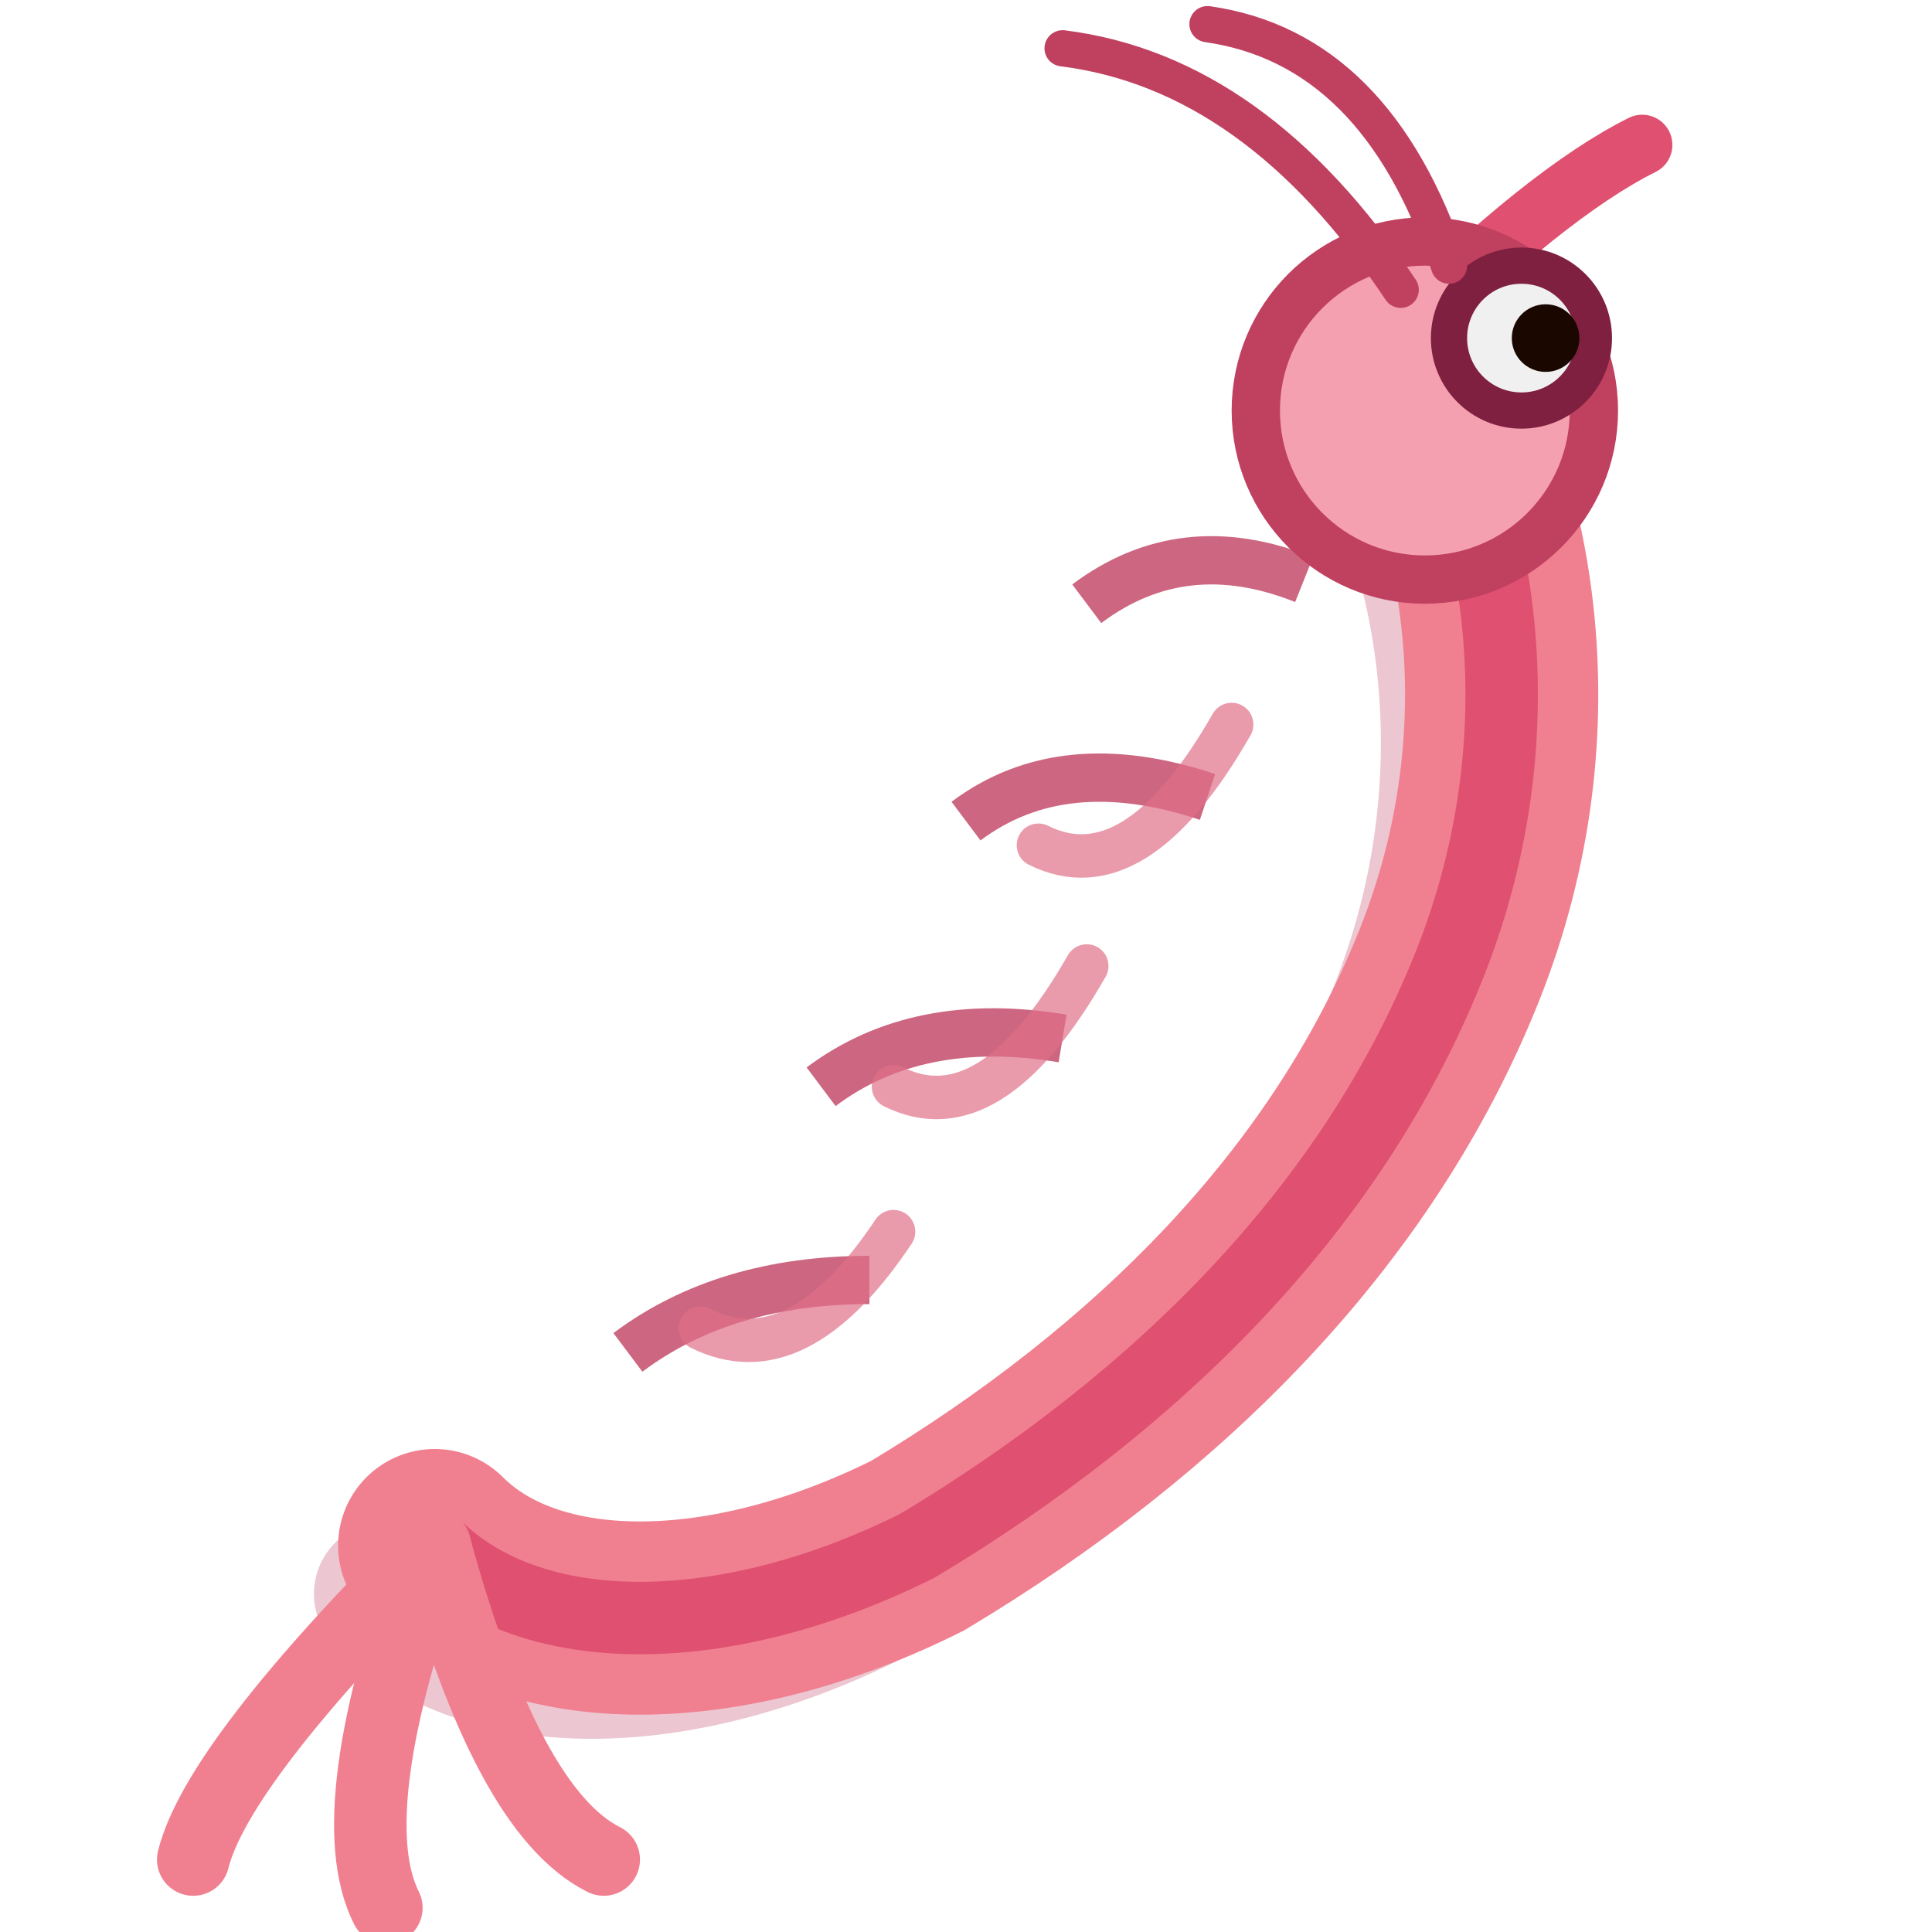
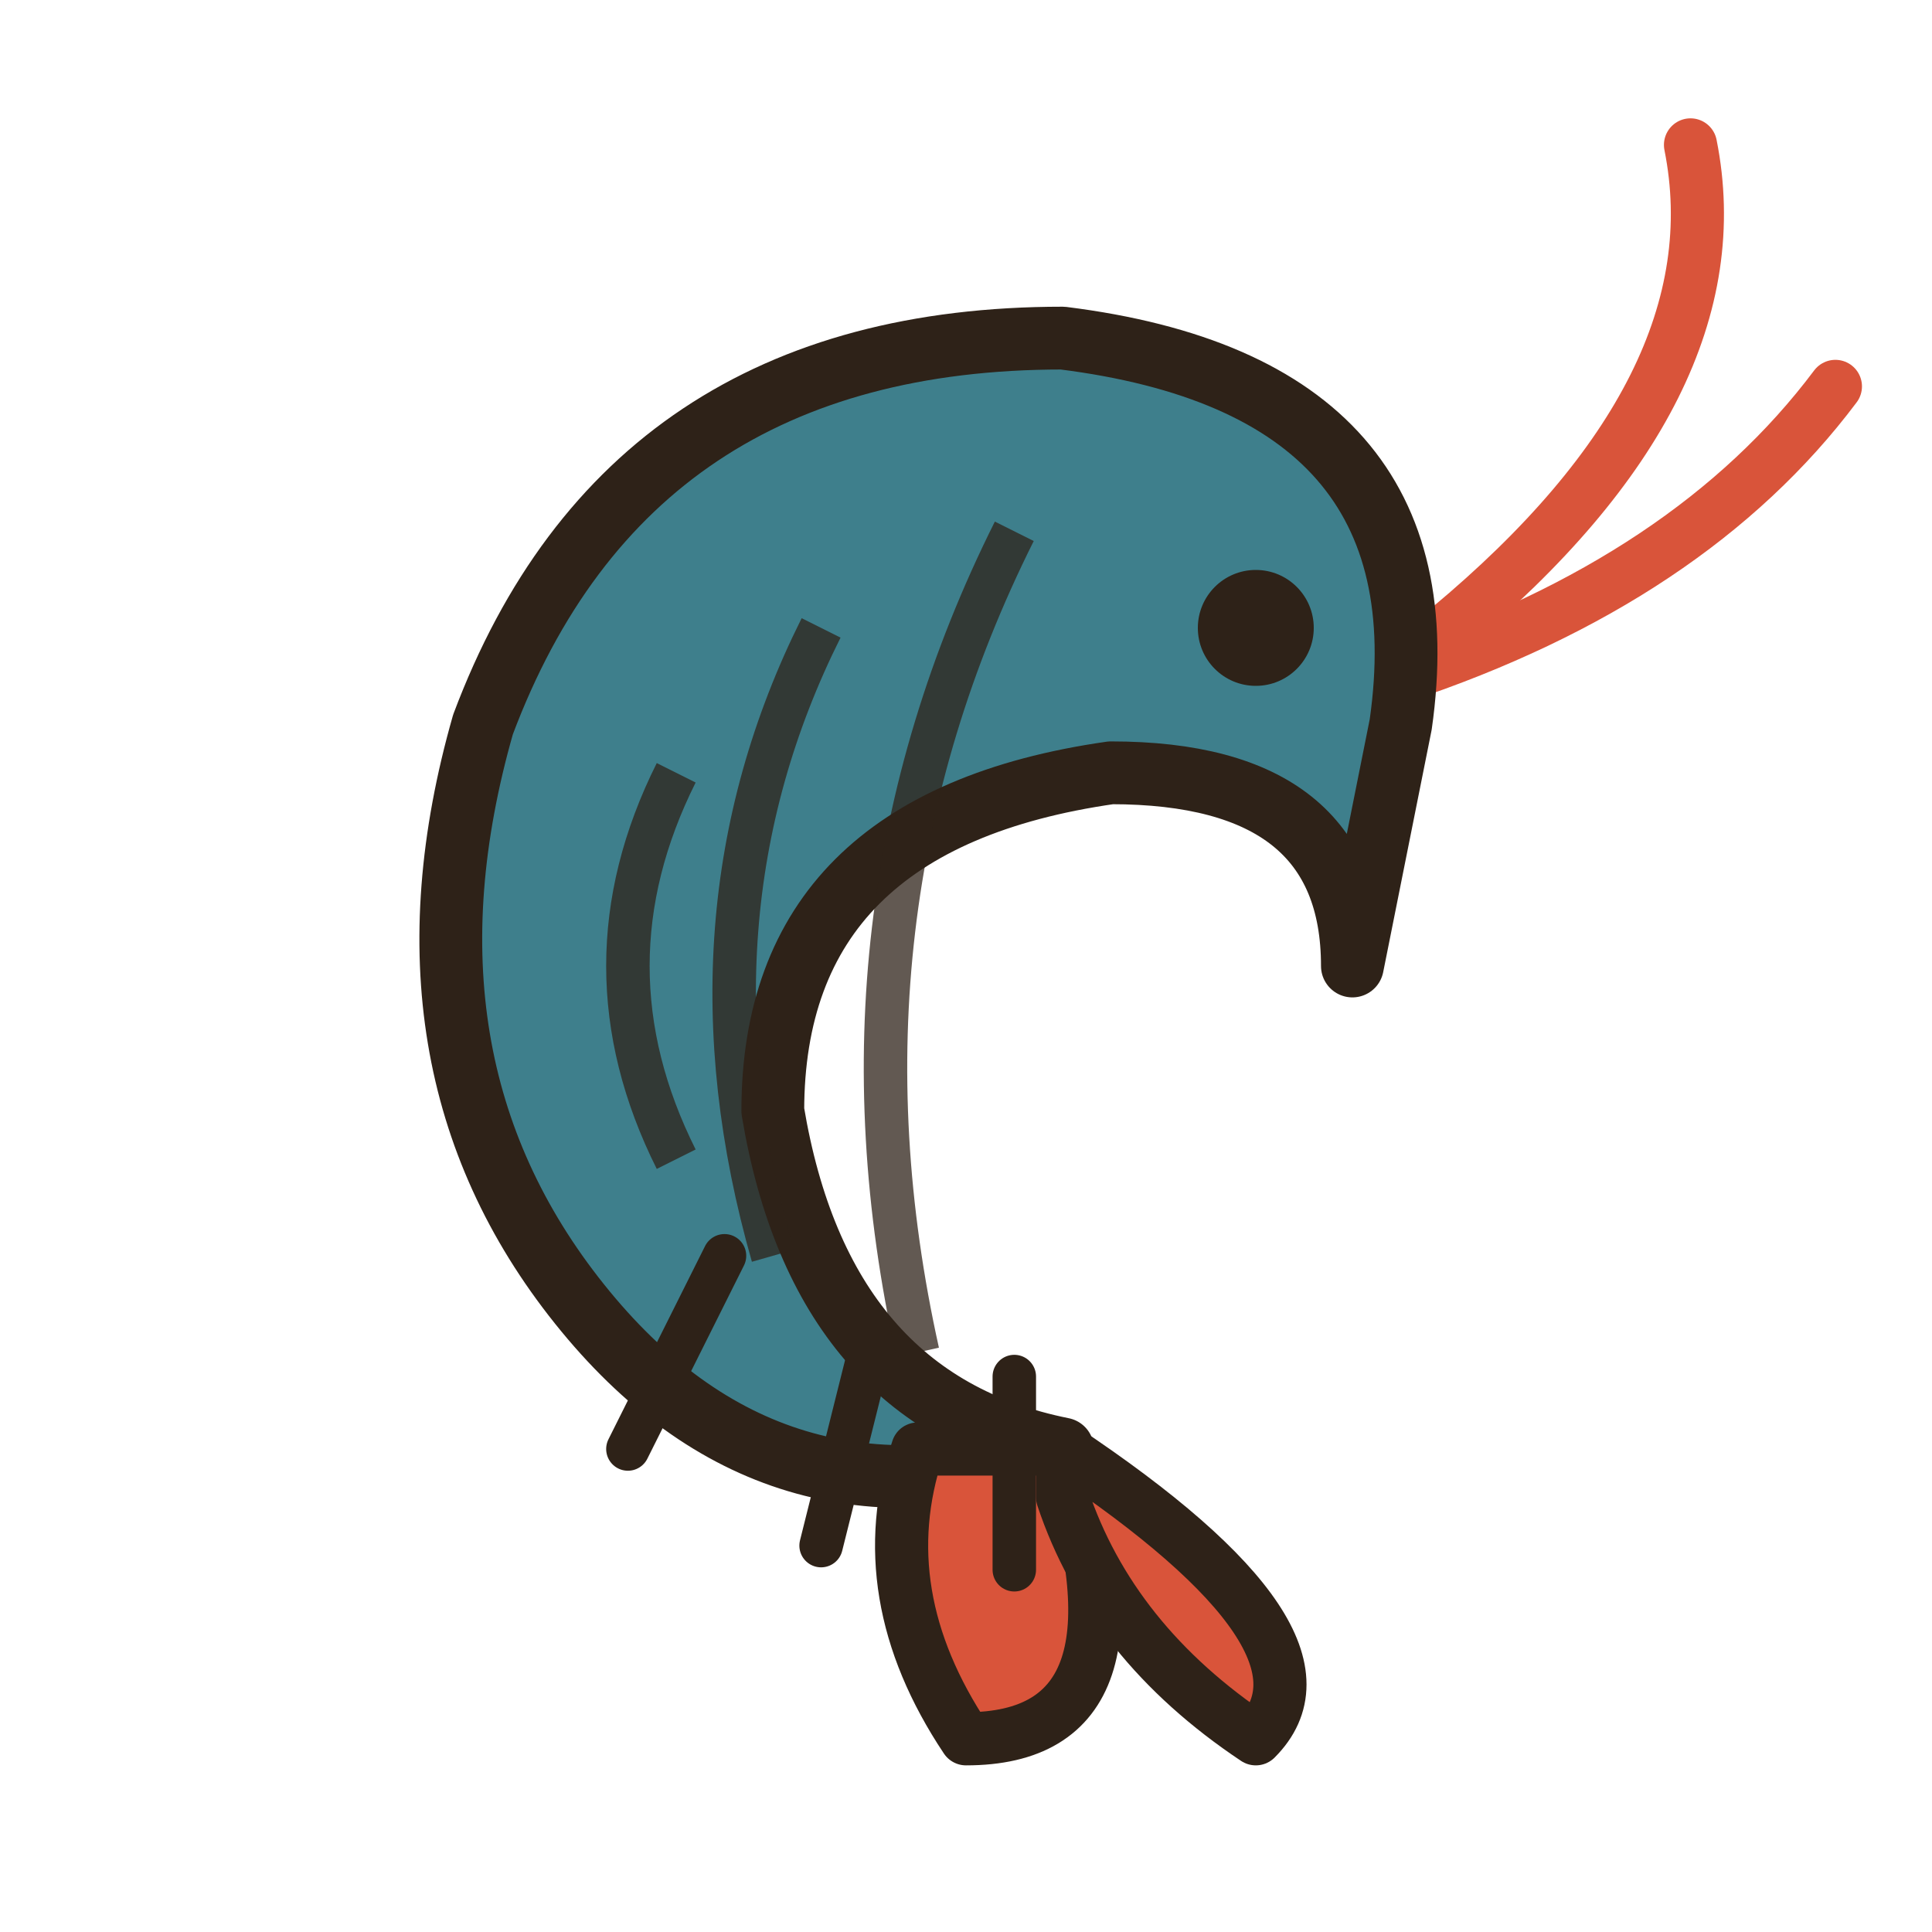
<svg xmlns="http://www.w3.org/2000/svg" viewBox="0 0 80 80">
-   <path d="M56,16 C60,22 62,32 58,42 C54,52 46,60 36,66 C28,70 20,70 16,66" stroke="#c04060" stroke-width="6" fill="none" stroke-linecap="round" opacity="0.3" />
-   <path d="M58,14 C62,20 64,30 60,40 C56,50 48,58 38,64 C30,68 22,68 18,64" stroke="#f08090" stroke-width="8" fill="none" stroke-linecap="round" />
-   <path d="M58,14 C62,20 64,30 60,40 C56,50 48,58 38,64 C30,68 22,68 18,64" stroke="#e05070" stroke-width="3" fill="none" stroke-linecap="round" />
-   <path d="M54,24 Q49,22 45,25" stroke="#c04060" stroke-width="2" fill="none" opacity="0.8" />
-   <path d="M50,33 Q44,31 40,34" stroke="#c04060" stroke-width="2" fill="none" opacity="0.8" />
-   <path d="M44,43 Q38,42 34,45" stroke="#c04060" stroke-width="2" fill="none" opacity="0.8" />
-   <path d="M36,53 Q30,53 26,56" stroke="#c04060" stroke-width="2" fill="none" opacity="0.8" />
-   <path d="M18,64 Q9,73 8,77" stroke="#f08090" stroke-width="3" fill="none" stroke-linecap="round" />
-   <path d="M18,64 Q14,75 16,79" stroke="#f08090" stroke-width="3" fill="none" stroke-linecap="round" />
-   <path d="M18,64 Q21,75 25,77" stroke="#f08090" stroke-width="3" fill="none" stroke-linecap="round" />
-   <path d="M58,14 Q64,8 68,6" stroke="#e05070" stroke-width="2.5" fill="none" stroke-linecap="round" />
-   <circle cx="59" cy="17" r="7" fill="#f4a0b0" stroke="#c04060" stroke-width="2" />
-   <circle cx="63" cy="14" r="3" fill="#f0f0f0" stroke="#802040" stroke-width="1.5" />
-   <circle cx="64" cy="14" r="1.4" fill="#1a0800" />
-   <path d="M58,12 Q52,3 44,2" stroke="#c04060" stroke-width="1.5" fill="none" stroke-linecap="round" />
-   <path d="M60,11 Q57,2 50,1" stroke="#c04060" stroke-width="1.5" fill="none" stroke-linecap="round" />
-   <path d="M51,30 Q47,37 43,35" stroke="#e07088" stroke-width="1.8" fill="none" stroke-linecap="round" opacity="0.7" />
-   <path d="M45,40 Q41,47 37,45" stroke="#e07088" stroke-width="1.8" fill="none" stroke-linecap="round" opacity="0.7" />
-   <path d="M37,51 Q33,57 29,55" stroke="#e07088" stroke-width="1.8" fill="none" stroke-linecap="round" opacity="0.7" />
+   <g fill="none" stroke="#D9543A" stroke-width="2.2" stroke-linecap="round">
+     <path d="M60,26 Q72,16 70,6" />
+     <path d="M58,28 Q70,24 76,16" />
+   </g>
+   <path d="M58,30            Q60,16 44,14            Q26,14 20,30            Q16,44 24,54            Q32,64 44,60            Q34,58 32,46            Q32,34 46,32            Q56,32 56,40 Z" fill="#3E7F8C" stroke="#2E2218" stroke-width="2.6" stroke-linejoin="round" />
+   <g fill="none" stroke="#2E2218" stroke-width="1.8" opacity="0.75">
+     <path d="M28,32 Q24,40 28,48" />
+     <path d="M34,26 Q28,38 32,52" />
+     <path d="M42,22 Q34,38 38,56" />
+   </g>
+   <path d="M44,60 Q48,72 40,72 Q36,66 38,60 Z" fill="#D9543A" stroke="#2E2218" stroke-width="2.2" stroke-linejoin="round" />
+   <path d="M44,60 Q56,68 52,72 Q46,68 44,62 Z" fill="#D9543A" stroke="#2E2218" stroke-width="2.2" stroke-linejoin="round" />
+   <g fill="none" stroke="#2E2218" stroke-width="1.8" stroke-linecap="round">
+     <path d="M30,52 L26,60 M36,56 L34,64 M42,57 L42,65" />
+   </g>
+   <circle cx="52" cy="26" r="2.4" fill="#2E2218" />
</svg>
